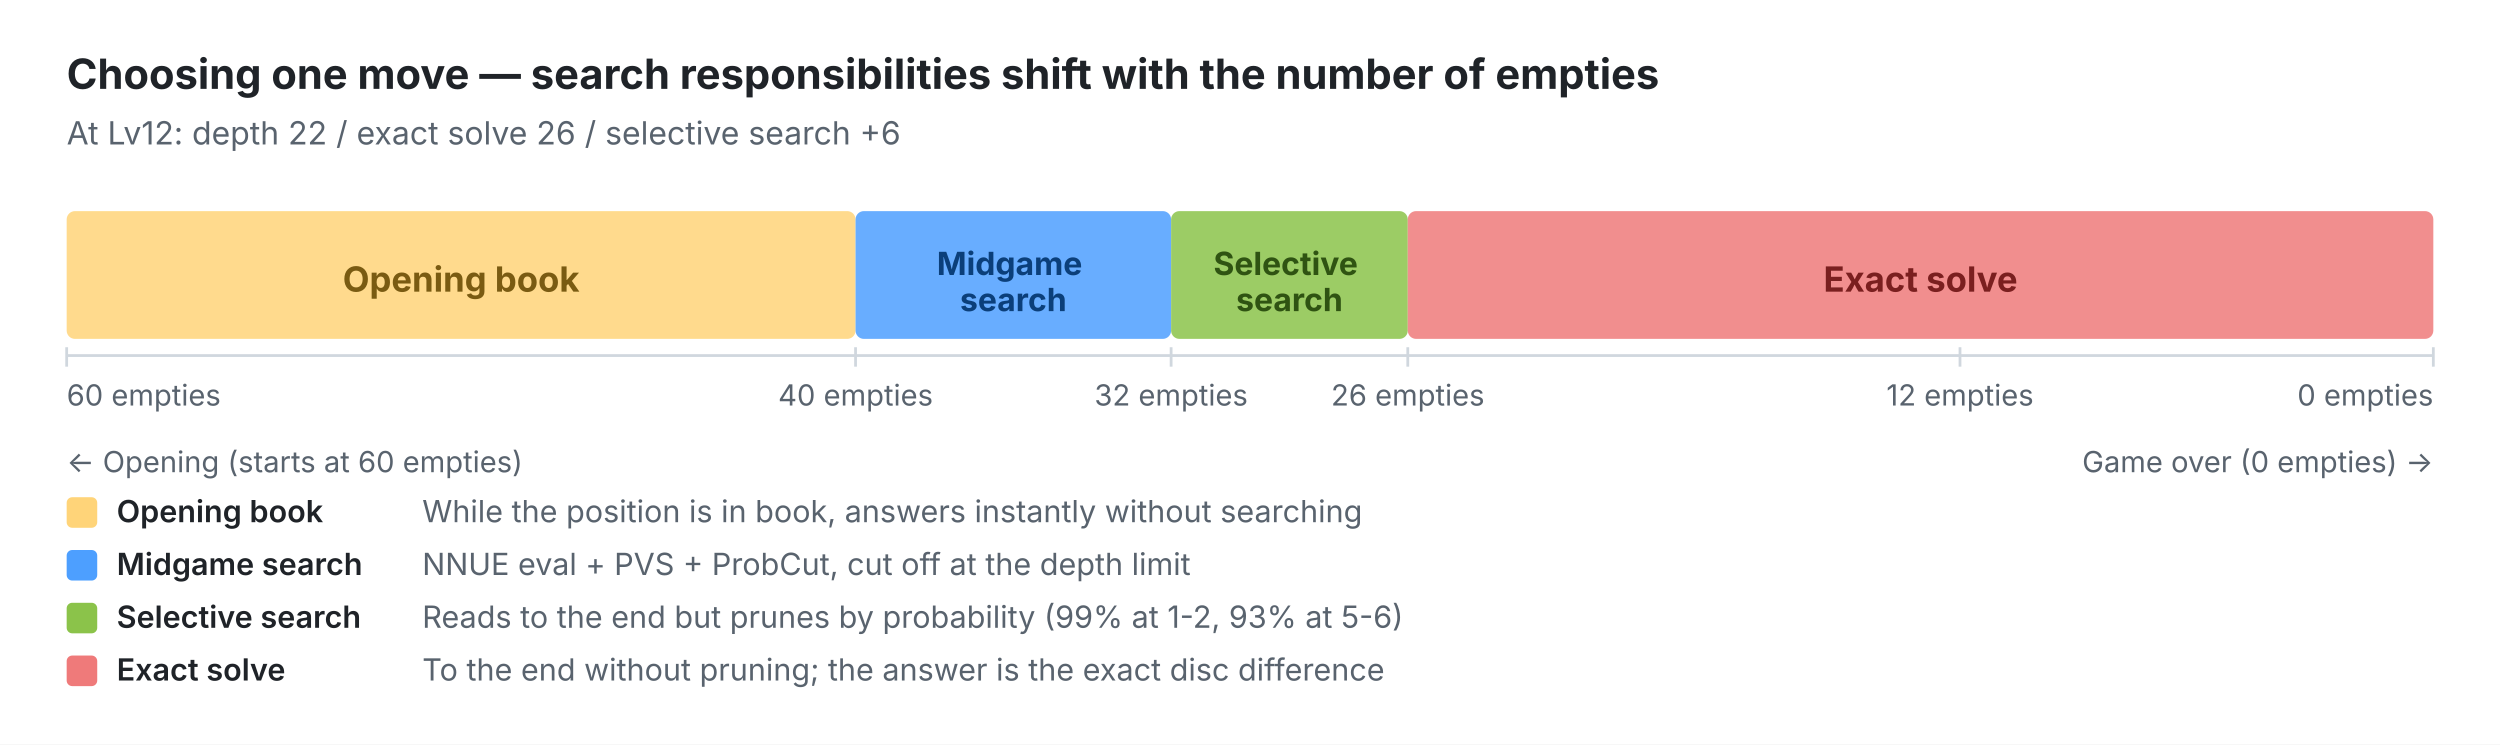
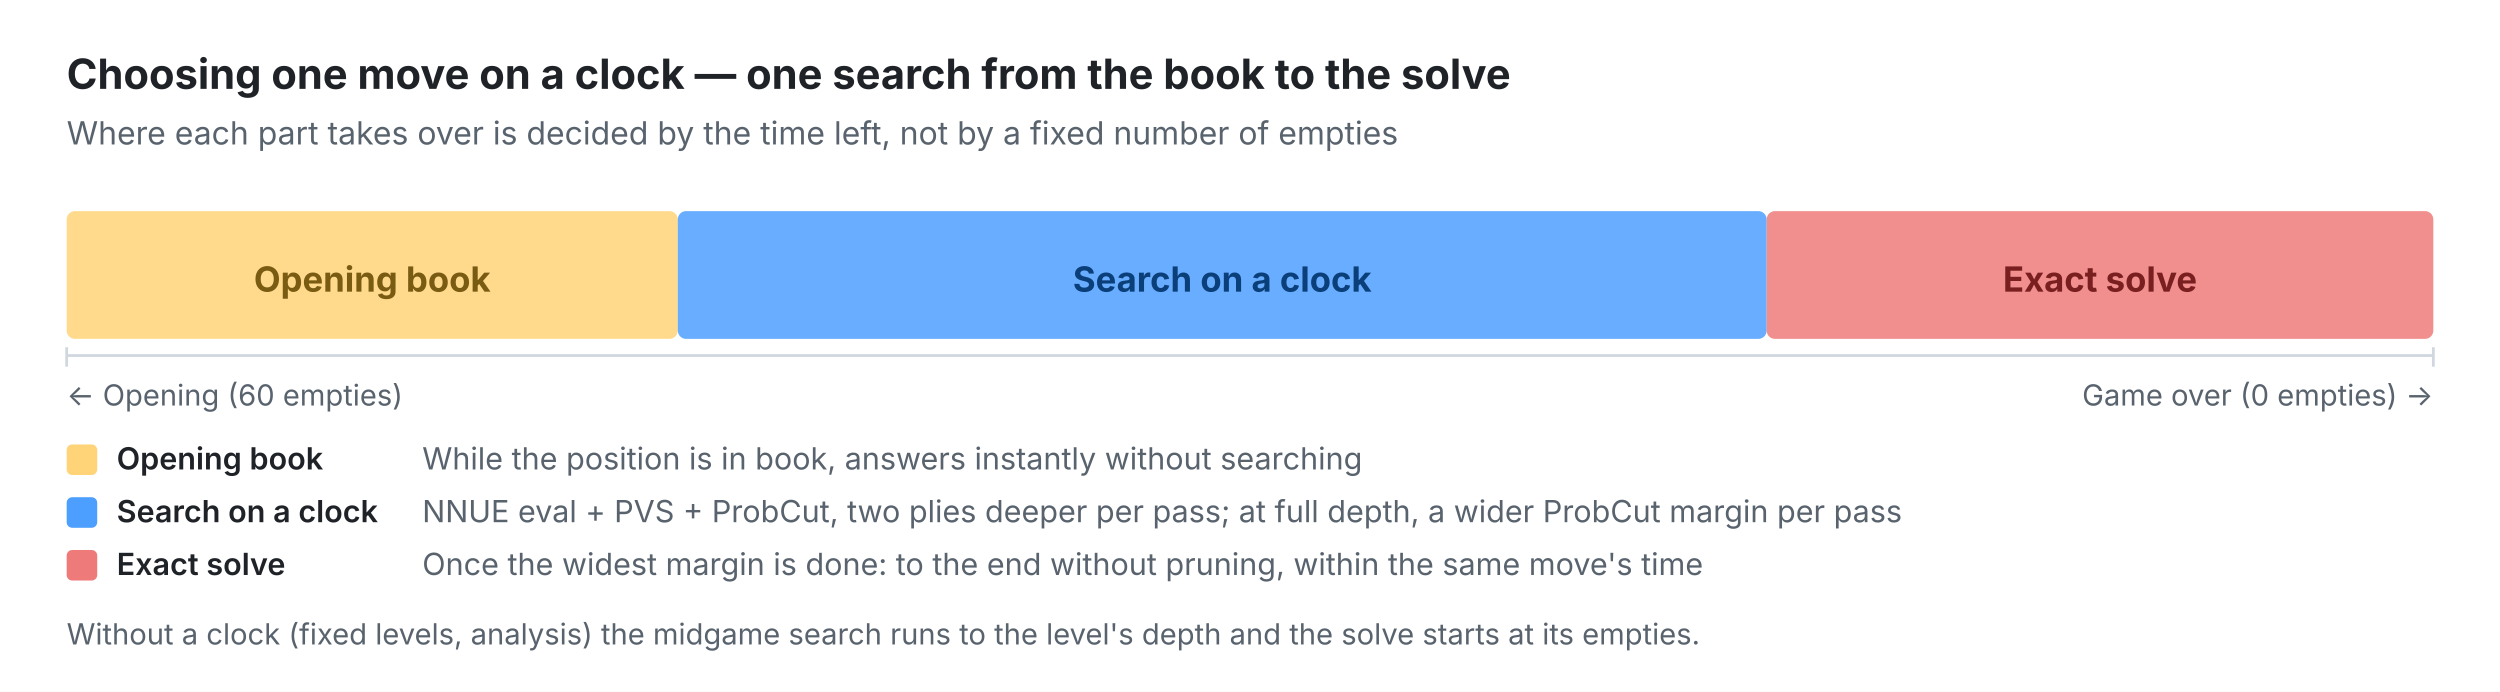
- <svg xmlns="http://www.w3.org/2000/svg" width="900" height="268" viewBox="0 0 900 268" font-family="-apple-system, BlinkMacSystemFont, 'Hiragino Sans', sans-serif">
-   <rect width="900" height="268" fill="#ffffff" />
-   <text x="24" y="32" font-size="15" font-weight="700" fill="#1f2328">Choosing one move — search responsibilities shift with the number of empties</text>
-   <text x="24" y="52" font-size="11.5" fill="#59636e">At Lv12: depth 22 / exact solve 26 / selective search +6</text>
-   <rect x="24.0" y="76" width="284.0" height="46" fill="#ffd479" opacity="0.85" rx="3" />
-   <text x="166.0" y="105" font-size="12.5" font-weight="700" fill="#7a5b12" text-anchor="middle">Opening book</text>
-   <rect x="308.0" y="76" width="113.6" height="46" fill="#4d9fff" opacity="0.85" rx="3" />
-   <text x="364.8" y="99" font-size="11.5" font-weight="700" fill="#0b3f7a" text-anchor="middle">
-     <tspan x="364.8">Midgame</tspan>
-     <tspan x="364.8" dy="13">search</tspan>
-   </text>
-   <rect x="421.6" y="76" width="85.2" height="46" fill="#8bc34a" opacity="0.85" rx="3" />
-   <text x="464.2" y="99" font-size="11.5" font-weight="700" fill="#2f5312" text-anchor="middle">
-     <tspan x="464.2">Selective</tspan>
-     <tspan x="464.2" dy="13">search</tspan>
-   </text>
-   <rect x="506.8" y="76" width="369.2" height="46" fill="#ef7a7a" opacity="0.85" rx="3" />
-   <text x="691.4" y="105" font-size="12.5" font-weight="700" fill="#7a1f1f" text-anchor="middle">Exact solve</text>
+ <svg xmlns="http://www.w3.org/2000/svg" width="900" height="249" viewBox="0 0 900 249" font-family="-apple-system, BlinkMacSystemFont, 'Hiragino Sans', sans-serif">
+   <rect width="900" height="249" fill="#ffffff" />
+   <text x="24" y="32" font-size="15" font-weight="700" fill="#1f2328">Choosing one move on a clock — one search from the book to the solve</text>
+   <text x="24" y="52" font-size="11.5" fill="#59636e">Where each part takes over is decided by the time left, not by a fixed number of empties</text>
+   <rect x="24.0" y="76" width="220.0" height="46" fill="#ffd479" opacity="0.85" rx="3" />
+   <text x="134.0" y="105" font-size="12.5" font-weight="700" fill="#7a5b12" text-anchor="middle">Opening book</text>
+   <rect x="244.0" y="76" width="392.0" height="46" fill="#4d9fff" opacity="0.85" rx="3" />
+   <text x="440.0" y="105" font-size="12.5" font-weight="700" fill="#0b3f7a" text-anchor="middle">Search on a clock</text>
+   <rect x="636.0" y="76" width="240.0" height="46" fill="#ef7a7a" opacity="0.85" rx="3" />
+   <text x="756.0" y="105" font-size="12.5" font-weight="700" fill="#7a1f1f" text-anchor="middle">Exact solve</text>
  <line x1="24" y1="128" x2="876" y2="128" stroke="#d0d7de" />
  <line x1="24.0" y1="125" x2="24.0" y2="132" stroke="#d0d7de" />
-   <text x="24.0" y="146" font-size="10.5" fill="#59636e" text-anchor="start">60 empties</text>
-   <line x1="308.0" y1="125" x2="308.0" y2="132" stroke="#d0d7de" />
-   <text x="308.0" y="146" font-size="10.5" fill="#59636e" text-anchor="middle">40 empties</text>
-   <line x1="421.6" y1="125" x2="421.6" y2="132" stroke="#d0d7de" />
-   <text x="421.6" y="146" font-size="10.5" fill="#59636e" text-anchor="middle">32 empties</text>
-   <line x1="506.8" y1="125" x2="506.8" y2="132" stroke="#d0d7de" />
-   <text x="506.8" y="146" font-size="10.5" fill="#59636e" text-anchor="middle">26 empties</text>
-   <line x1="705.6" y1="125" x2="705.6" y2="132" stroke="#d0d7de" />
-   <text x="705.6" y="146" font-size="10.5" fill="#59636e" text-anchor="middle">12 empties</text>
+   <text x="24.0" y="146" font-size="10.5" fill="#59636e" text-anchor="start">← Opening (60 empties)</text>
  <line x1="876.0" y1="125" x2="876.0" y2="132" stroke="#d0d7de" />
-   <text x="876.0" y="146" font-size="10.5" fill="#59636e" text-anchor="end">0 empties</text>
-   <text x="24" y="170" font-size="10.5" fill="#59636e">← Opening (starts at 60 empties)</text>
-   <text x="876" y="170" font-size="10.5" fill="#59636e" text-anchor="end">Game over (0 empties) →</text>
-   <rect x="24" y="179" width="11" height="11" rx="2" fill="#ffd479" />
-   <text x="42" y="188" font-size="11" font-weight="600" fill="#1f2328">Opening book</text>
-   <text x="152" y="188" font-size="11" fill="#59636e">While the position is in book, answers instantly without searching</text>
-   <rect x="24" y="198" width="11" height="11" rx="2" fill="#4d9fff" />
-   <text x="42" y="207" font-size="11" font-weight="600" fill="#1f2328">Midgame search</text>
-   <text x="152" y="207" font-size="11" fill="#59636e">NNUE eval + PVS + ProbCut, cut off at the depth limit</text>
-   <rect x="24" y="217" width="11" height="11" rx="2" fill="#8bc34a" />
-   <text x="42" y="226" font-size="11" font-weight="600" fill="#1f2328">Selective search</text>
-   <text x="152" y="226" font-size="11" fill="#59636e">Reads to the end but prunes by probability (99% at 1-2, 93% at 5-6)</text>
-   <rect x="24" y="236" width="11" height="11" rx="2" fill="#ef7a7a" />
-   <text x="42" y="245" font-size="11" font-weight="600" fill="#1f2328">Exact solve</text>
-   <text x="152" y="245" font-size="11" fill="#59636e">To the end without pruning; the answer is the exact disc difference</text>
+   <text x="876.0" y="146" font-size="10.5" fill="#59636e" text-anchor="end">Game over (0 empties) →</text>
+   <rect x="24" y="160" width="11" height="11" rx="2" fill="#ffd479" />
+   <text x="42" y="169" font-size="11" font-weight="600" fill="#1f2328">Opening book</text>
+   <text x="152" y="169" font-size="11" fill="#59636e">While the position is in book, answers instantly without searching</text>
+   <rect x="24" y="179" width="11" height="11" rx="2" fill="#4d9fff" />
+   <text x="42" y="188" font-size="11" font-weight="600" fill="#1f2328">Search on a clock</text>
+   <text x="152" y="188" font-size="11" fill="#59636e">NNUE eval + PVS + ProbCut, two plies deeper per pass; at full depth, a wider ProbCut margin per pass</text>
+   <rect x="24" y="198" width="11" height="11" rx="2" fill="#ef7a7a" />
+   <text x="42" y="207" font-size="11" font-weight="600" fill="#1f2328">Exact solve</text>
+   <text x="152" y="207" font-size="11" fill="#59636e">Once the widest margin is done: to the end without pruning, within the same move's time</text>
+   <text x="24" y="232" font-size="10.5" fill="#59636e">Without a clock (fixed levels, analysis) the midgame search runs to the level's depth and the solve starts at its empties.</text>
</svg>
